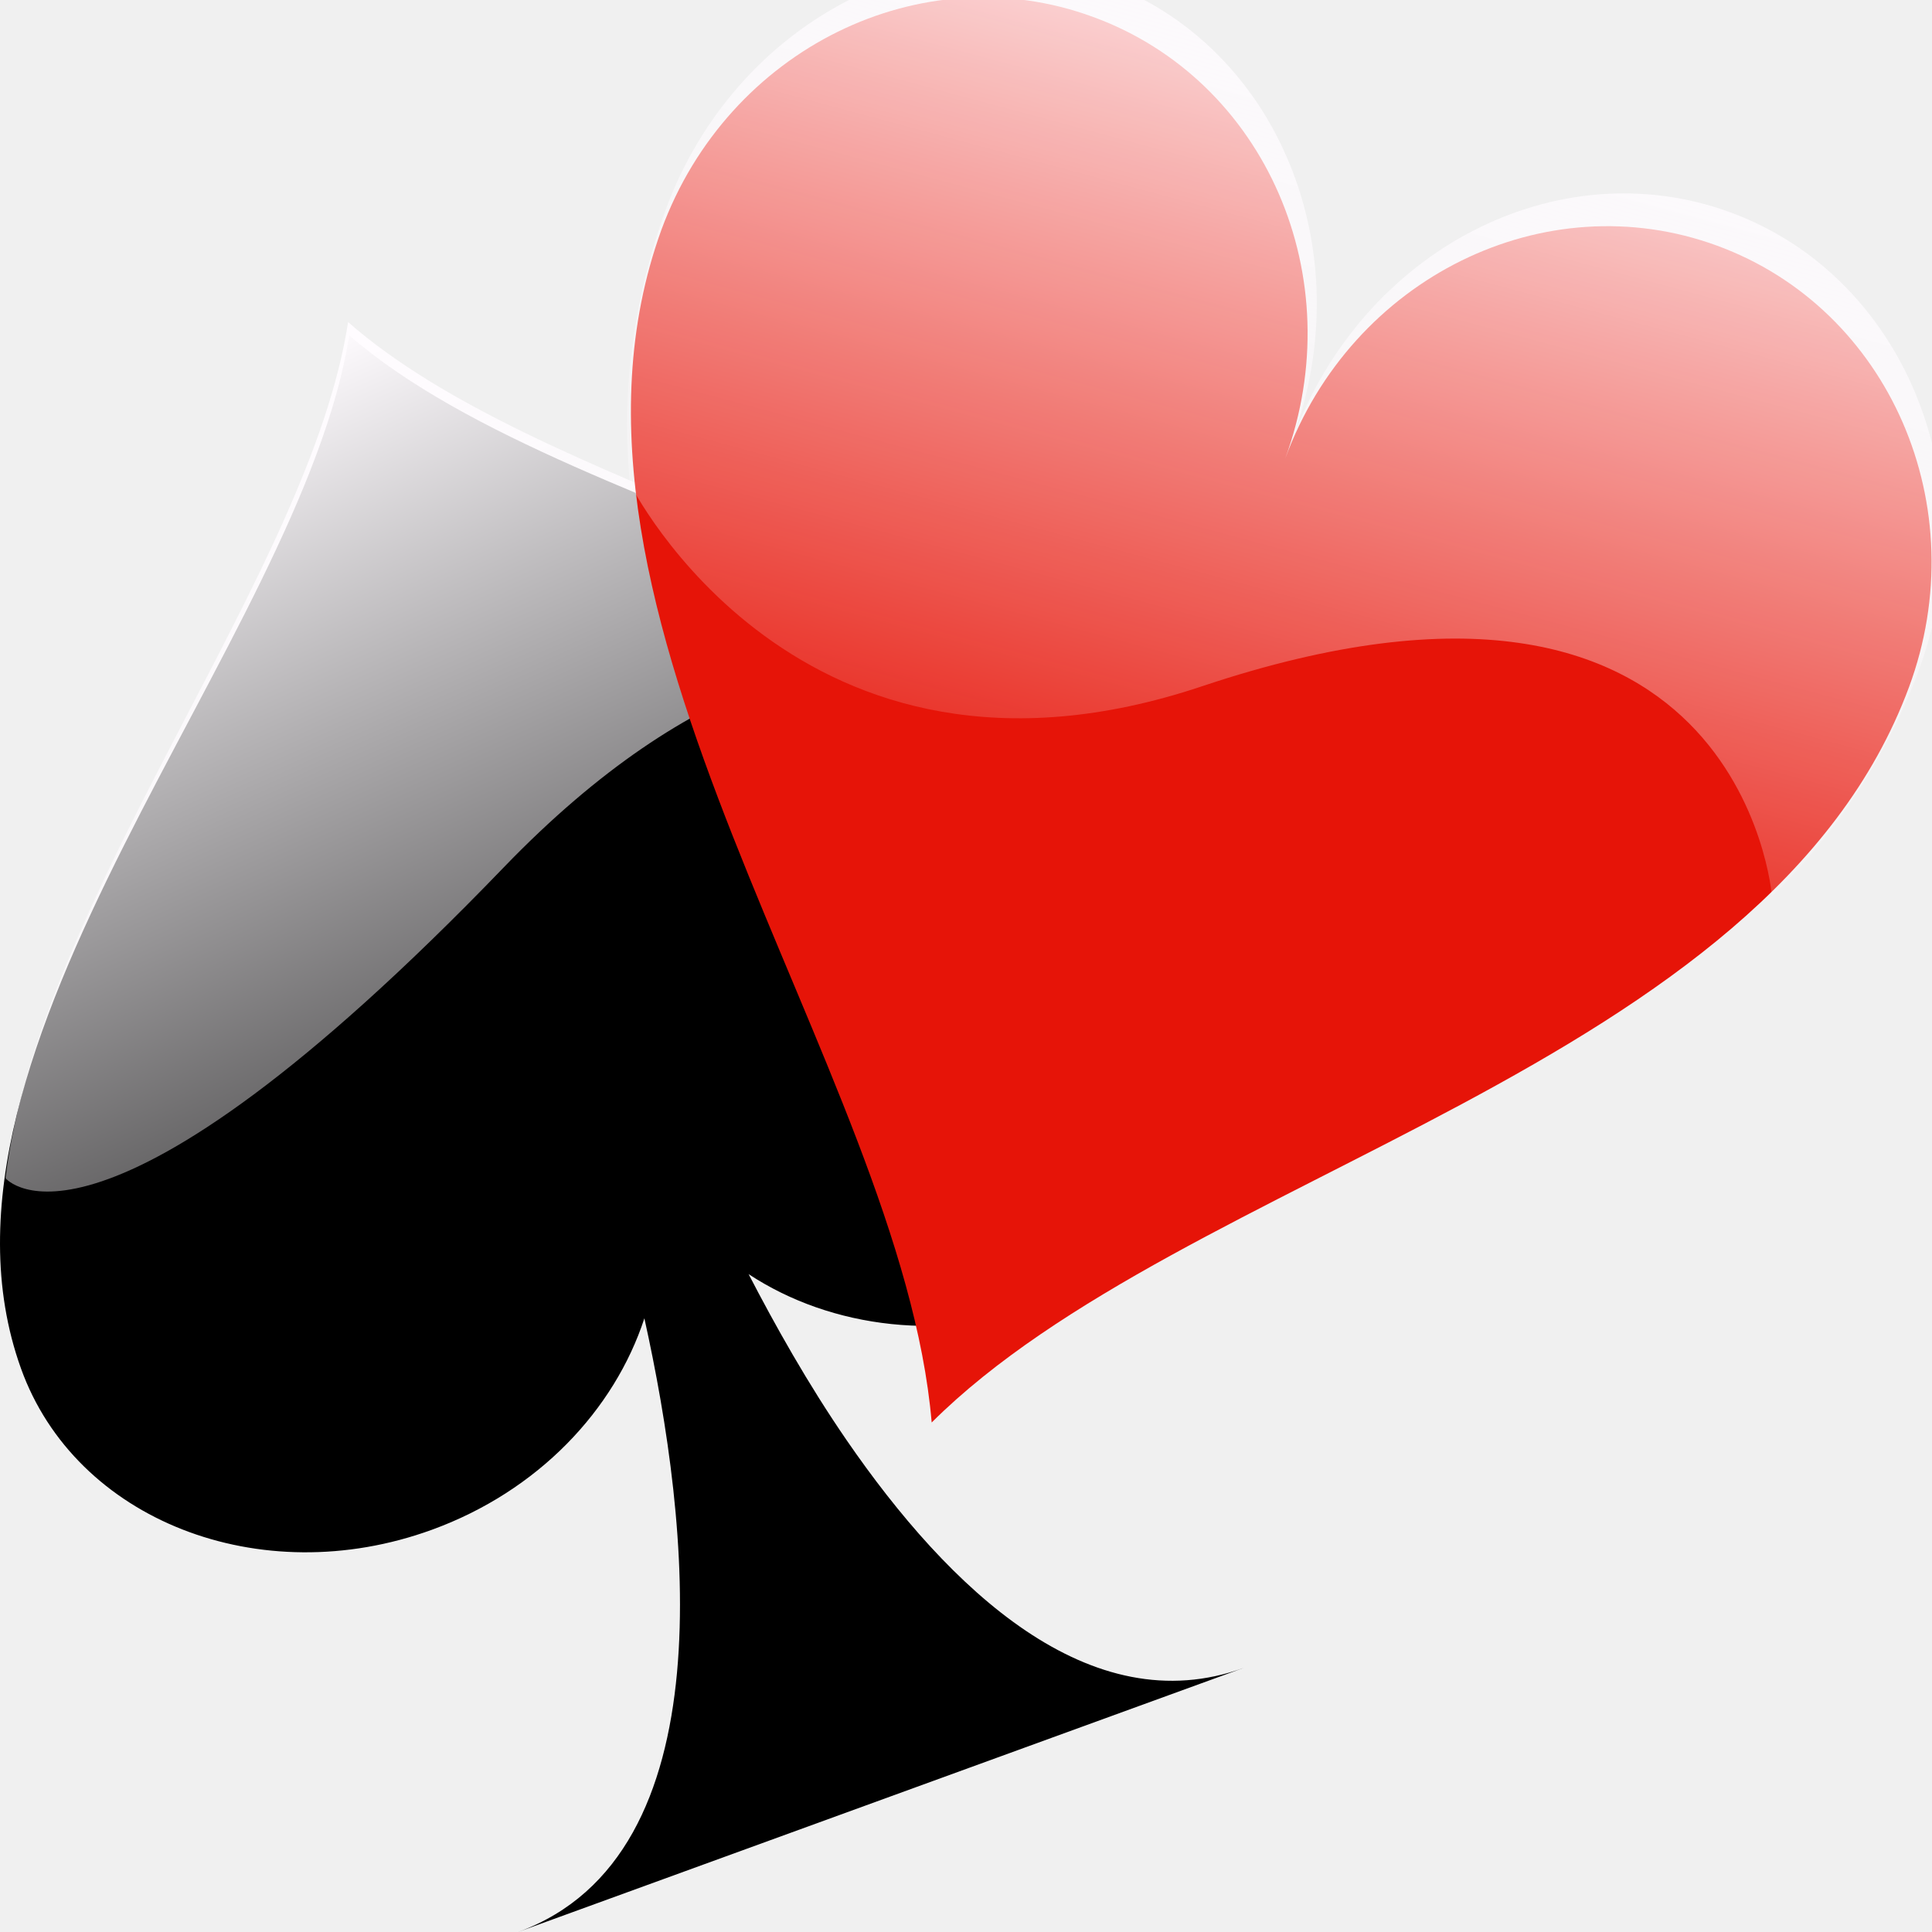
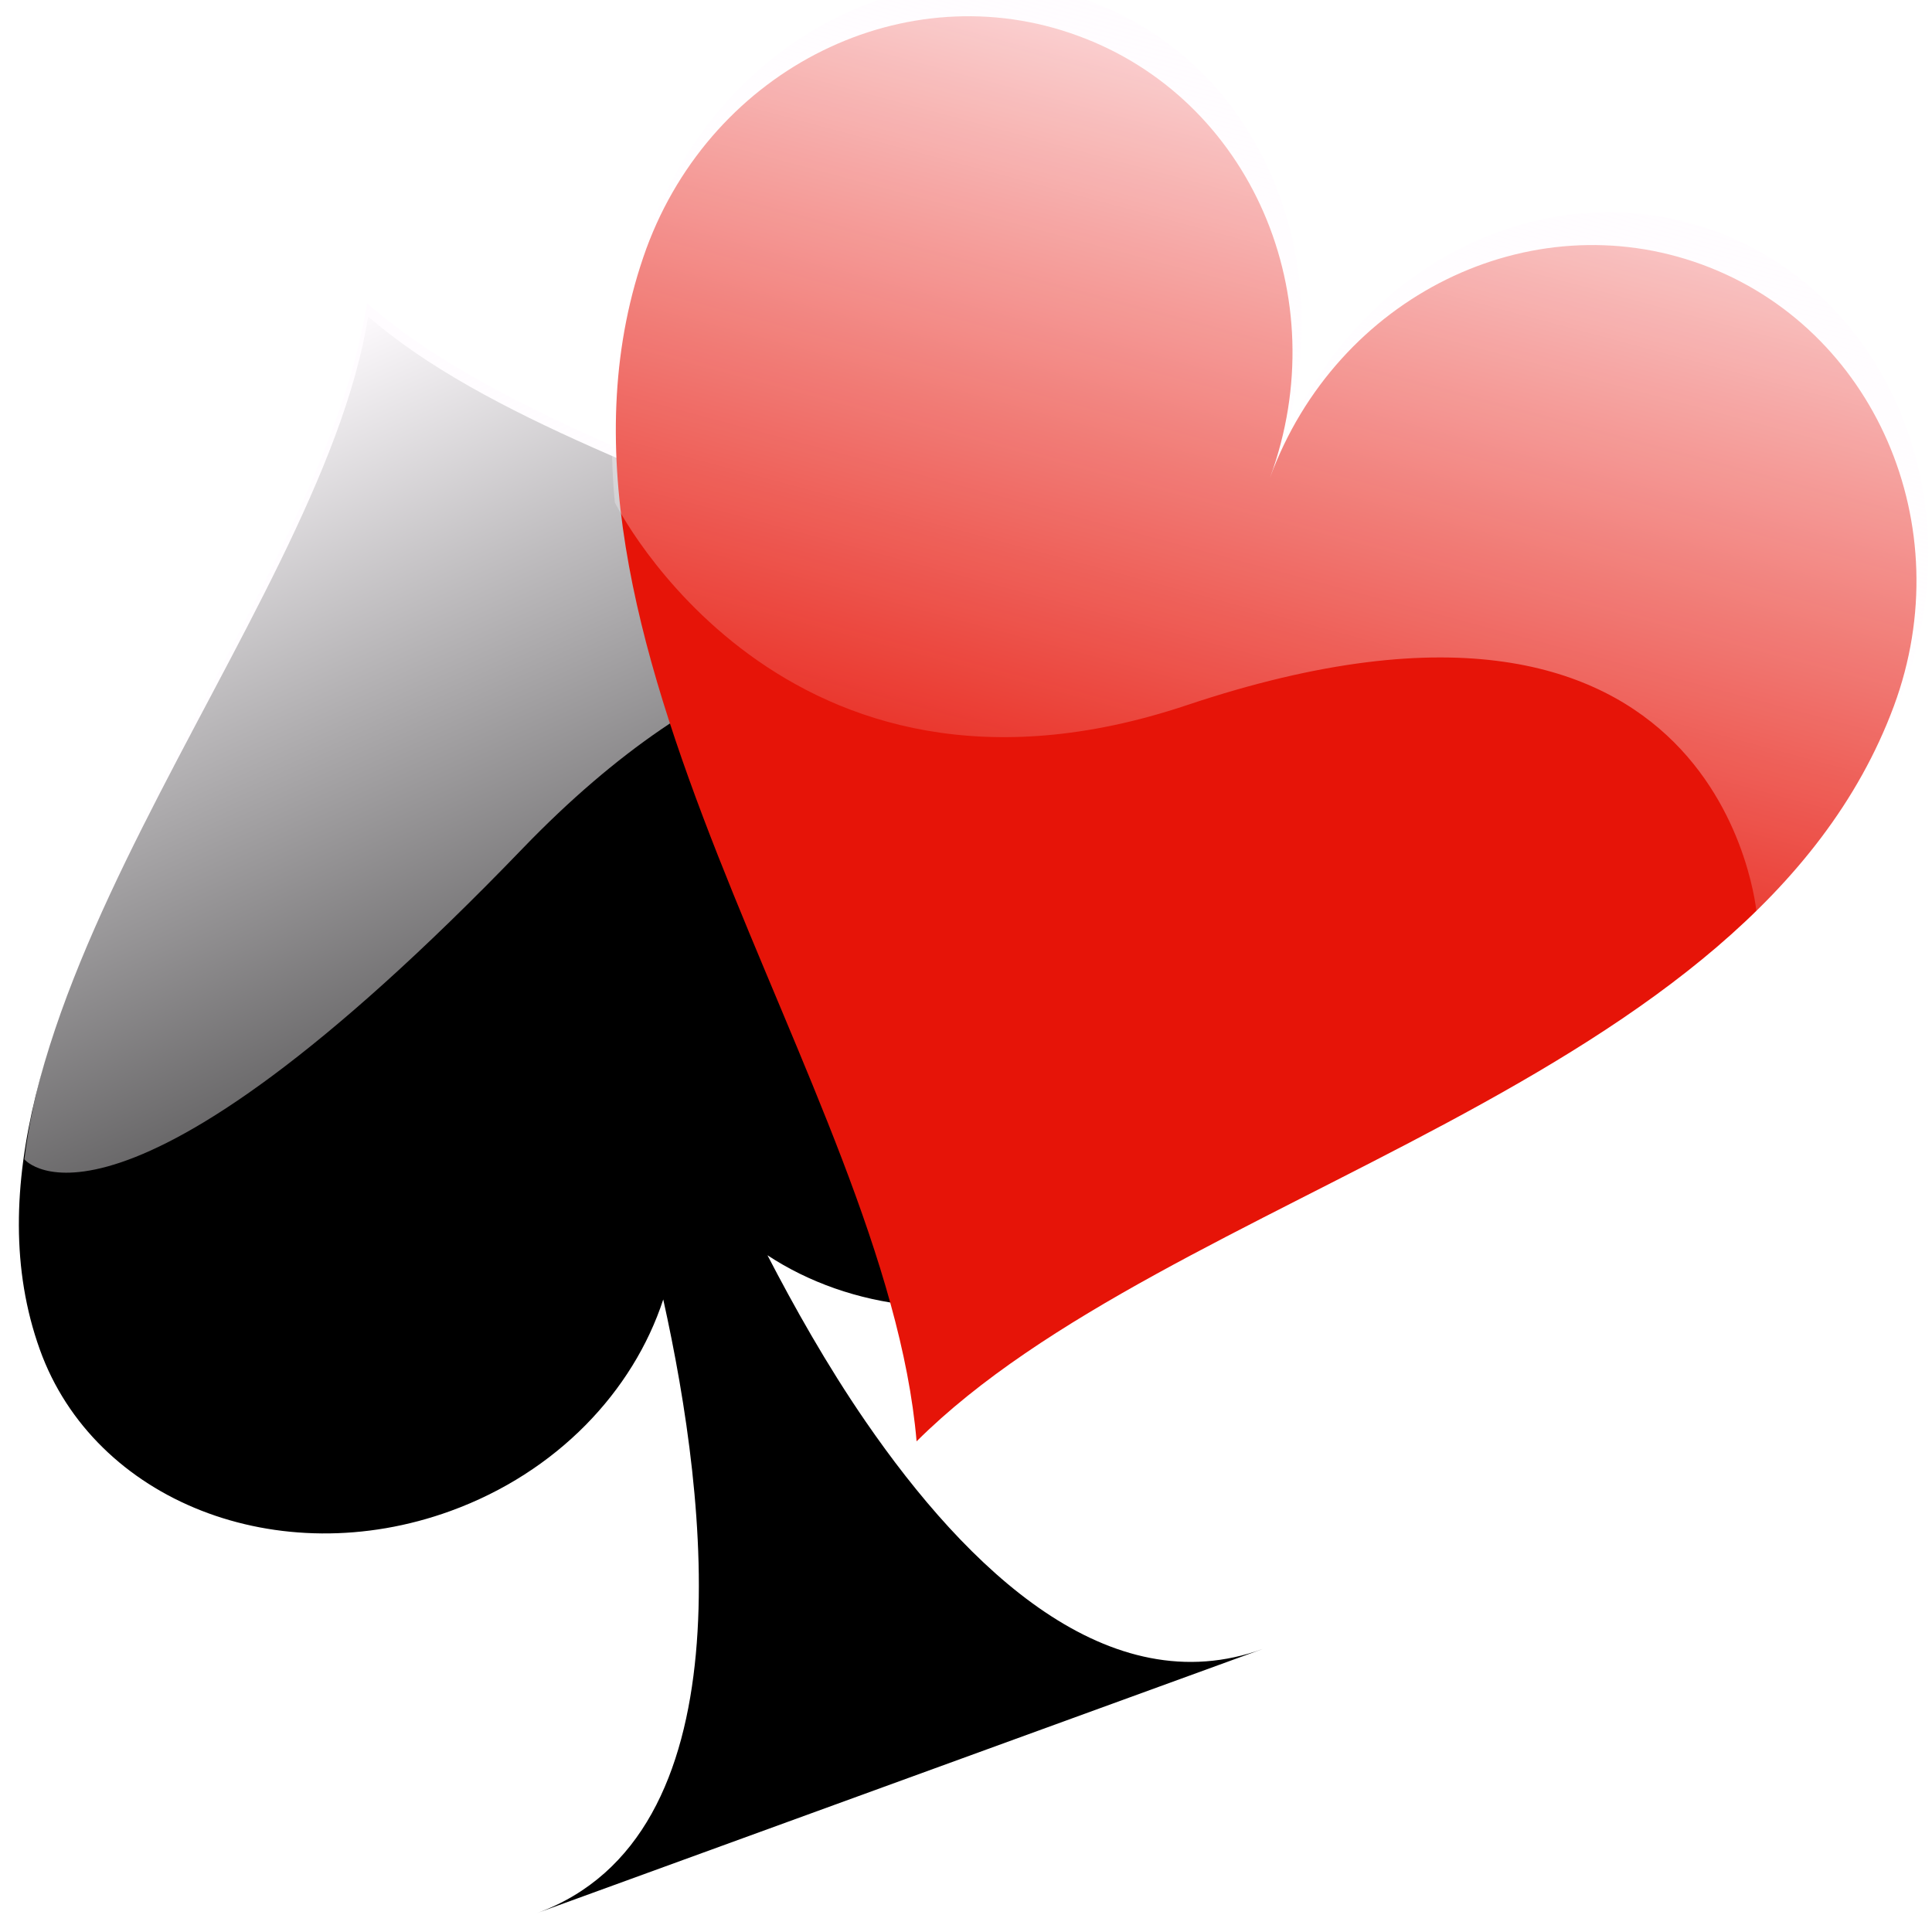
<svg xmlns="http://www.w3.org/2000/svg" width="512" height="512" viewBox="0 0 512 512">
  <defs>
-     <linearGradient id="linear-gradient-1" x1="92.097" y1="85.41" x2="218.713" y2="369.702" gradientUnits="userSpaceOnUse">
+     <linearGradient id="linear-gradient-1" x1="97.097" y1="80.41" x2="223.713" y2="364.702" gradientUnits="userSpaceOnUse">
      <stop offset="0" stop-color="#fffcff" />
      <stop offset="1" stop-color="#fffcff" stop-opacity="0" />
    </linearGradient>
-     <linearGradient id="linear-gradient-2" x1="388.351" y1="-9.29" x2="317.465" y2="254.036" gradientUnits="userSpaceOnUse">
+     <linearGradient id="linear-gradient-2" x1="384.351" y1="-4.29" x2="313.465" y2="259.036" gradientUnits="userSpaceOnUse">
      <stop offset="0" stop-color="#fffcff" stop-opacity="0.934" />
      <stop offset="1" stop-color="#fffcff" stop-opacity="0" />
    </linearGradient>
  </defs>
  <g id="Layer_1" data-name="Layer 1">
-     <path d="M92.563 88.895 C79.7 169.718 -24.998 277.593 5.565 362.672 C20 402.851 68.908 421.982 114.444 405.409 C142.575 395.17 162.788 373.734 170.768 349.371 C182.751 403.358 192.988 491.678 137.299 512 L329.683 441.978 C288.878 456.869 251.467 421.08 224.37 381.67 C214.051 366.663 205.381 351.157 198.387 337.656 C220.319 352.077 250.392 355.925 279.26 345.418 C324.797 328.844 349.798 282.812 335.196 242.694 C303.92 157.867 154.383 142.53 92.571 88.89 Z" fill="#000000" />
-     <path d="M92.249 85.355 C82.028 151.959 10.691 236.564 1.46 312.232 C1.46 312.232 25.585 341.84 133.433 229.933 C235.339 124.189 307.338 200.902 307.338 200.902 C251.635 148.867 142.901 129.803 92.249 85.355 Z" fill="url(#linear-gradient-1)" />
-     <path d="M175.293 60.865 C138.449 162.544 238.897 282.936 246.905 376.973 C313.747 310.401 468.227 283.54 505.882 182.157 C523.616 134.339 500.701 81.833 455.051 65.107 C409.401 48.38 358.189 73.589 340.577 121.557 C358.189 73.589 335.391 21.232 289.734 4.509 C244.112 -12.313 192.882 12.995 175.294 60.865 Z" fill="#e61408" />
-     <path d="M292.776 -4.698 C246.951 -21.604 194.766 5.592 176.374 55.668 C167.942 78.935 164.553 103.663 166.939 128.159 C166.939 128.159 211.365 217.762 318.542 181.871 C461.459 134.014 469.587 237.479 469.587 237.479 C486.932 220.496 500.033 200.413 508.534 177.508 C527.071 127.483 504.39 73.068 458.535 56.262 C412.68 39.455 360.918 66.268 342.501 116.447 C360.918 66.268 338.63 12.102 292.769 -4.701 Z" fill="url(#linear-gradient-2)" />
+     <path d="M0 0 L512 0 L512 512 L0 512 Z" fill="#ffffff" />
+     <path d="M97.563 83.895 C84.7 164.718 -19.998 272.593 10.565 357.672 C25 397.851 73.908 416.982 119.444 400.409 C147.575 390.17 167.788 368.734 175.768 344.371 C187.751 398.358 197.988 486.678 142.299 507 L334.683 436.978 C293.878 451.869 256.467 416.08 229.37 376.67 C219.051 361.663 210.381 346.157 203.387 332.656 C225.319 347.077 255.392 350.925 284.26 340.418 C329.797 323.844 354.798 277.812 340.196 237.694 C308.92 152.867 159.383 137.53 97.571 83.89 Z" fill="#000000" />
+     <path d="M97.249 80.355 C87.028 146.959 15.691 231.564 6.46 307.232 C6.46 307.232 30.585 336.84 138.433 224.933 C240.339 119.189 312.338 195.902 312.338 195.902 C256.635 143.867 147.901 124.803 97.249 80.355 Z" fill="url(#linear-gradient-1)" />
+     <path d="M171.293 65.865 C134.449 167.544 234.897 287.936 242.905 381.973 C309.747 315.401 464.227 288.54 501.882 187.157 C519.616 139.339 496.701 86.833 451.051 70.107 C405.401 53.38 354.189 78.589 336.577 126.557 C354.189 78.589 331.391 26.232 285.734 9.509 C240.112 -7.313 188.882 17.995 171.294 65.865 Z" fill="#e61408" />
+     <path d="M288.776 0.302 C242.951 -16.604 190.766 10.592 172.374 60.668 C163.942 83.935 160.553 108.663 162.939 133.159 C162.939 133.159 207.365 222.762 314.542 186.871 C457.459 139.014 465.587 242.479 465.587 242.479 C482.932 225.496 496.033 205.413 504.534 182.508 C523.071 132.483 500.39 78.068 454.535 61.262 C408.68 44.455 356.918 71.268 338.501 121.447 C356.918 71.268 334.63 17.102 288.769 0.299 Z" fill="url(#linear-gradient-2)" />
  </g>
</svg>
